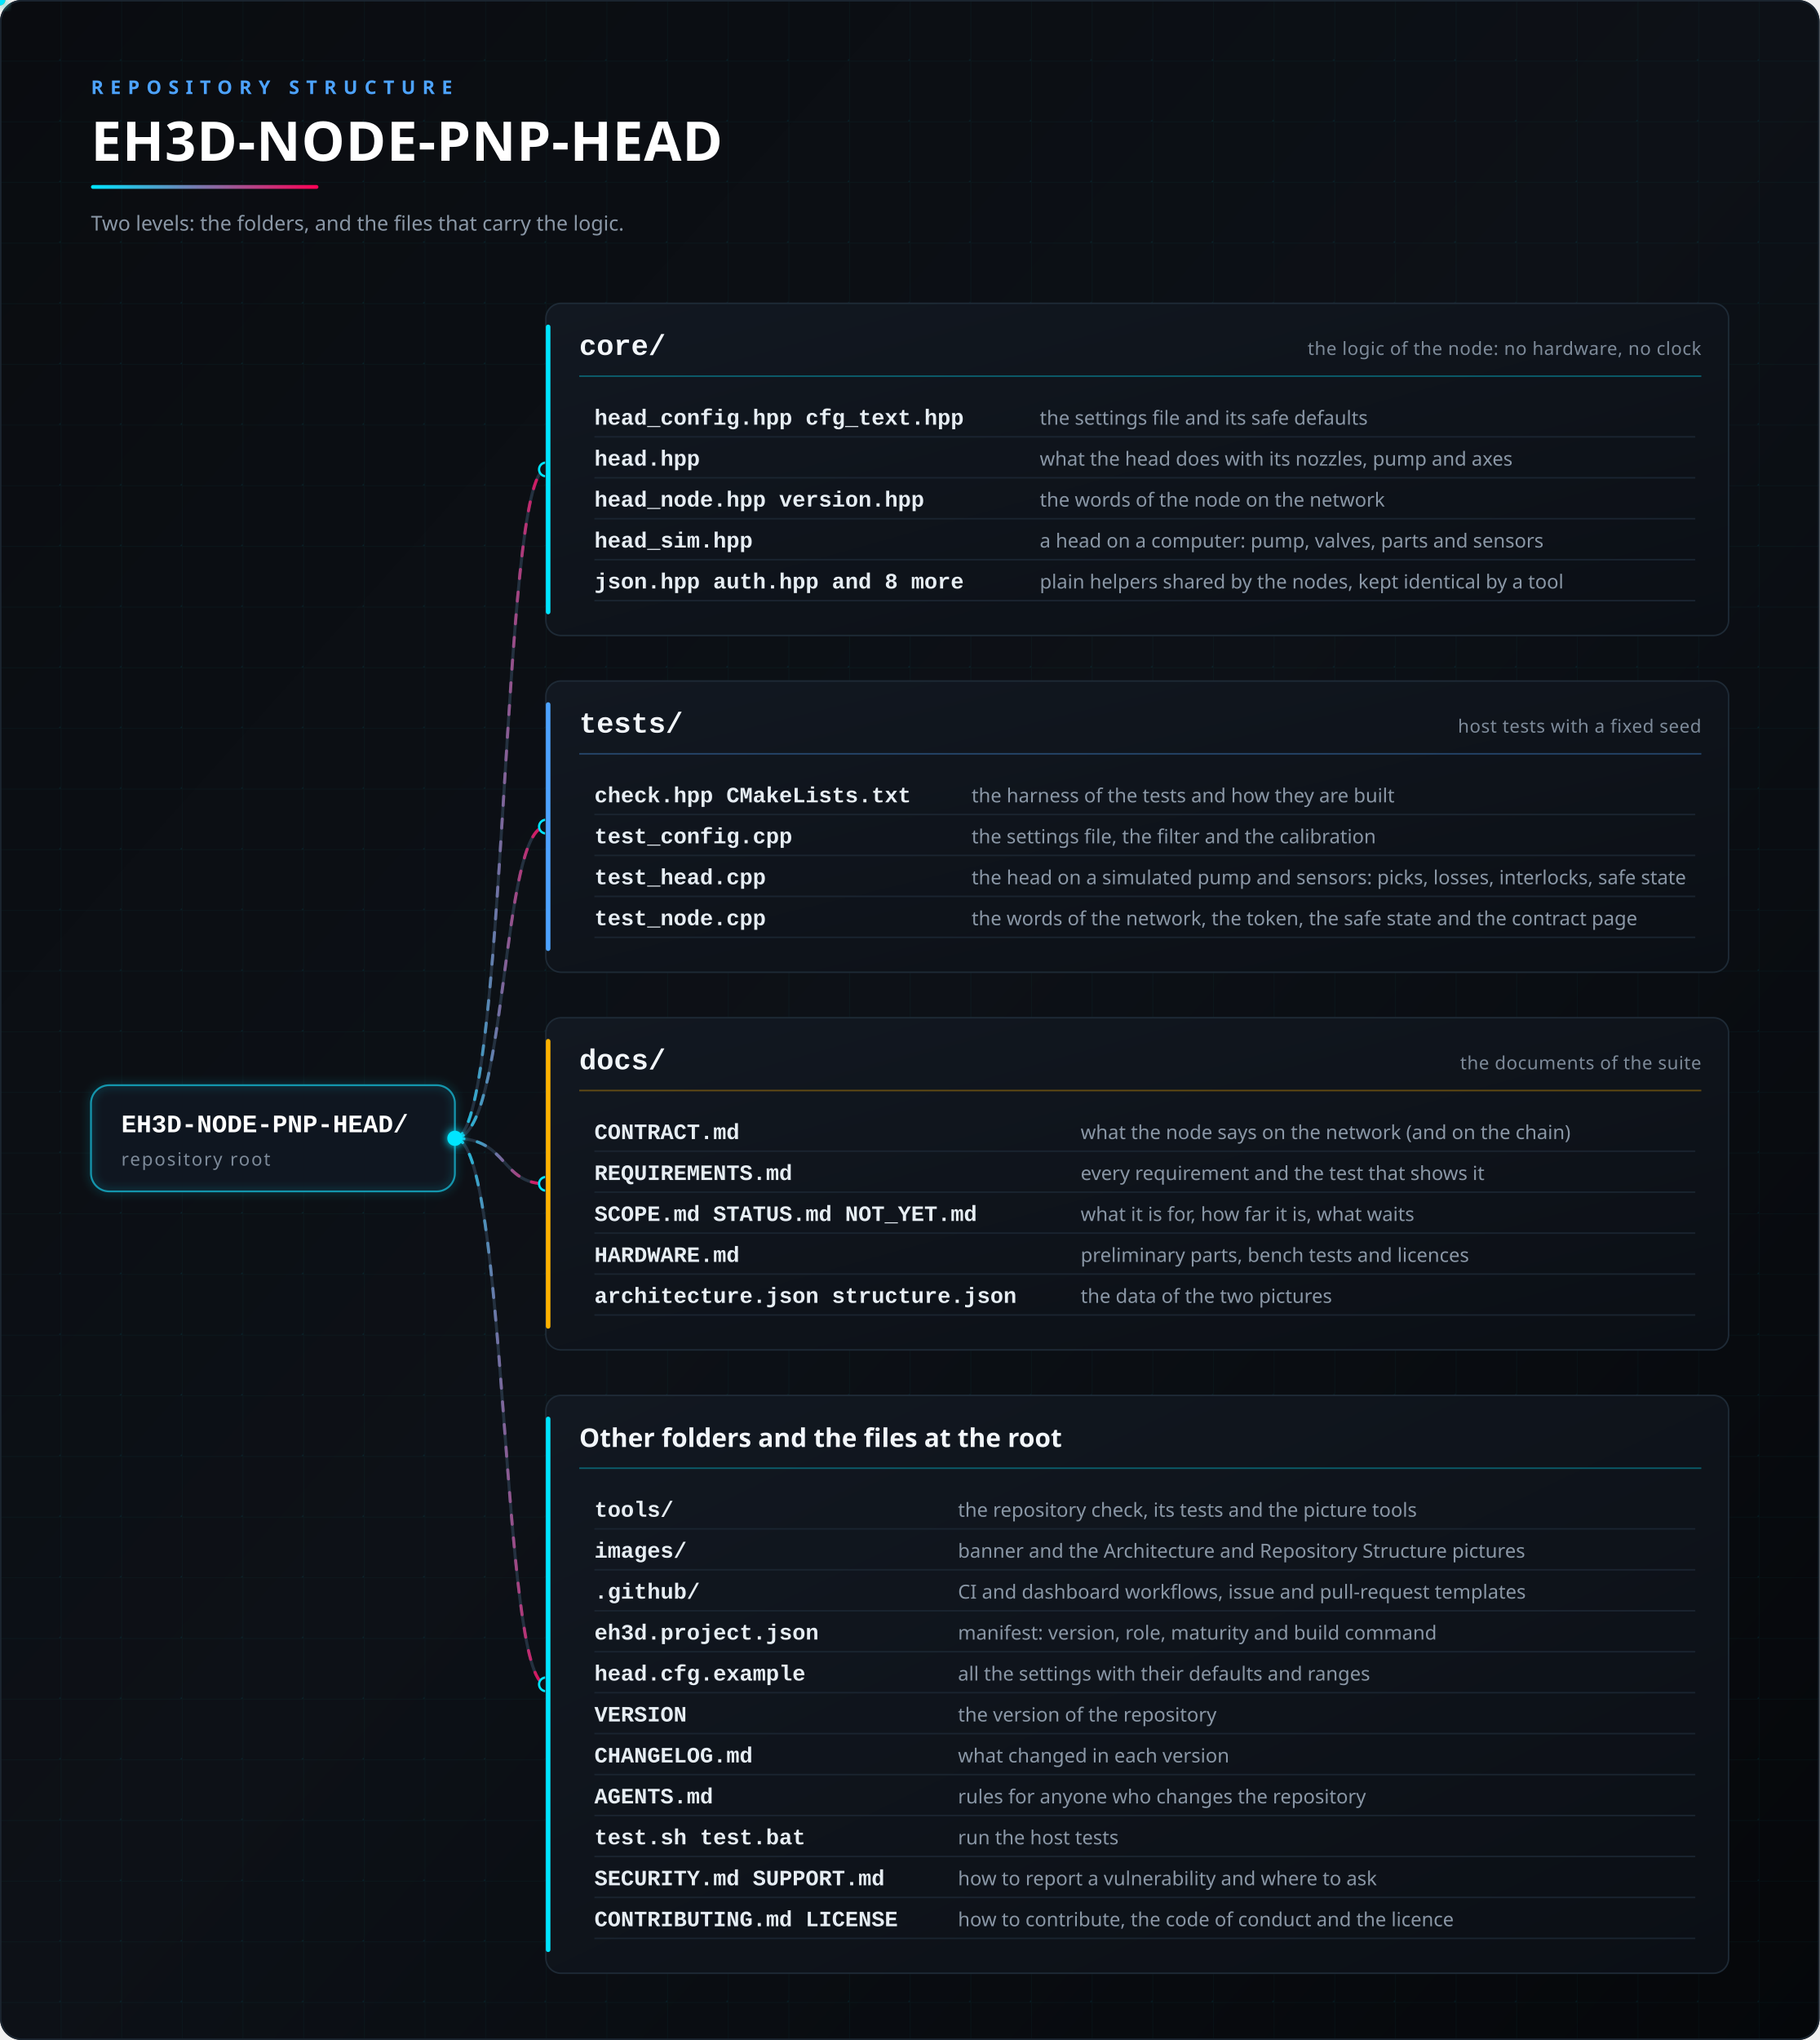
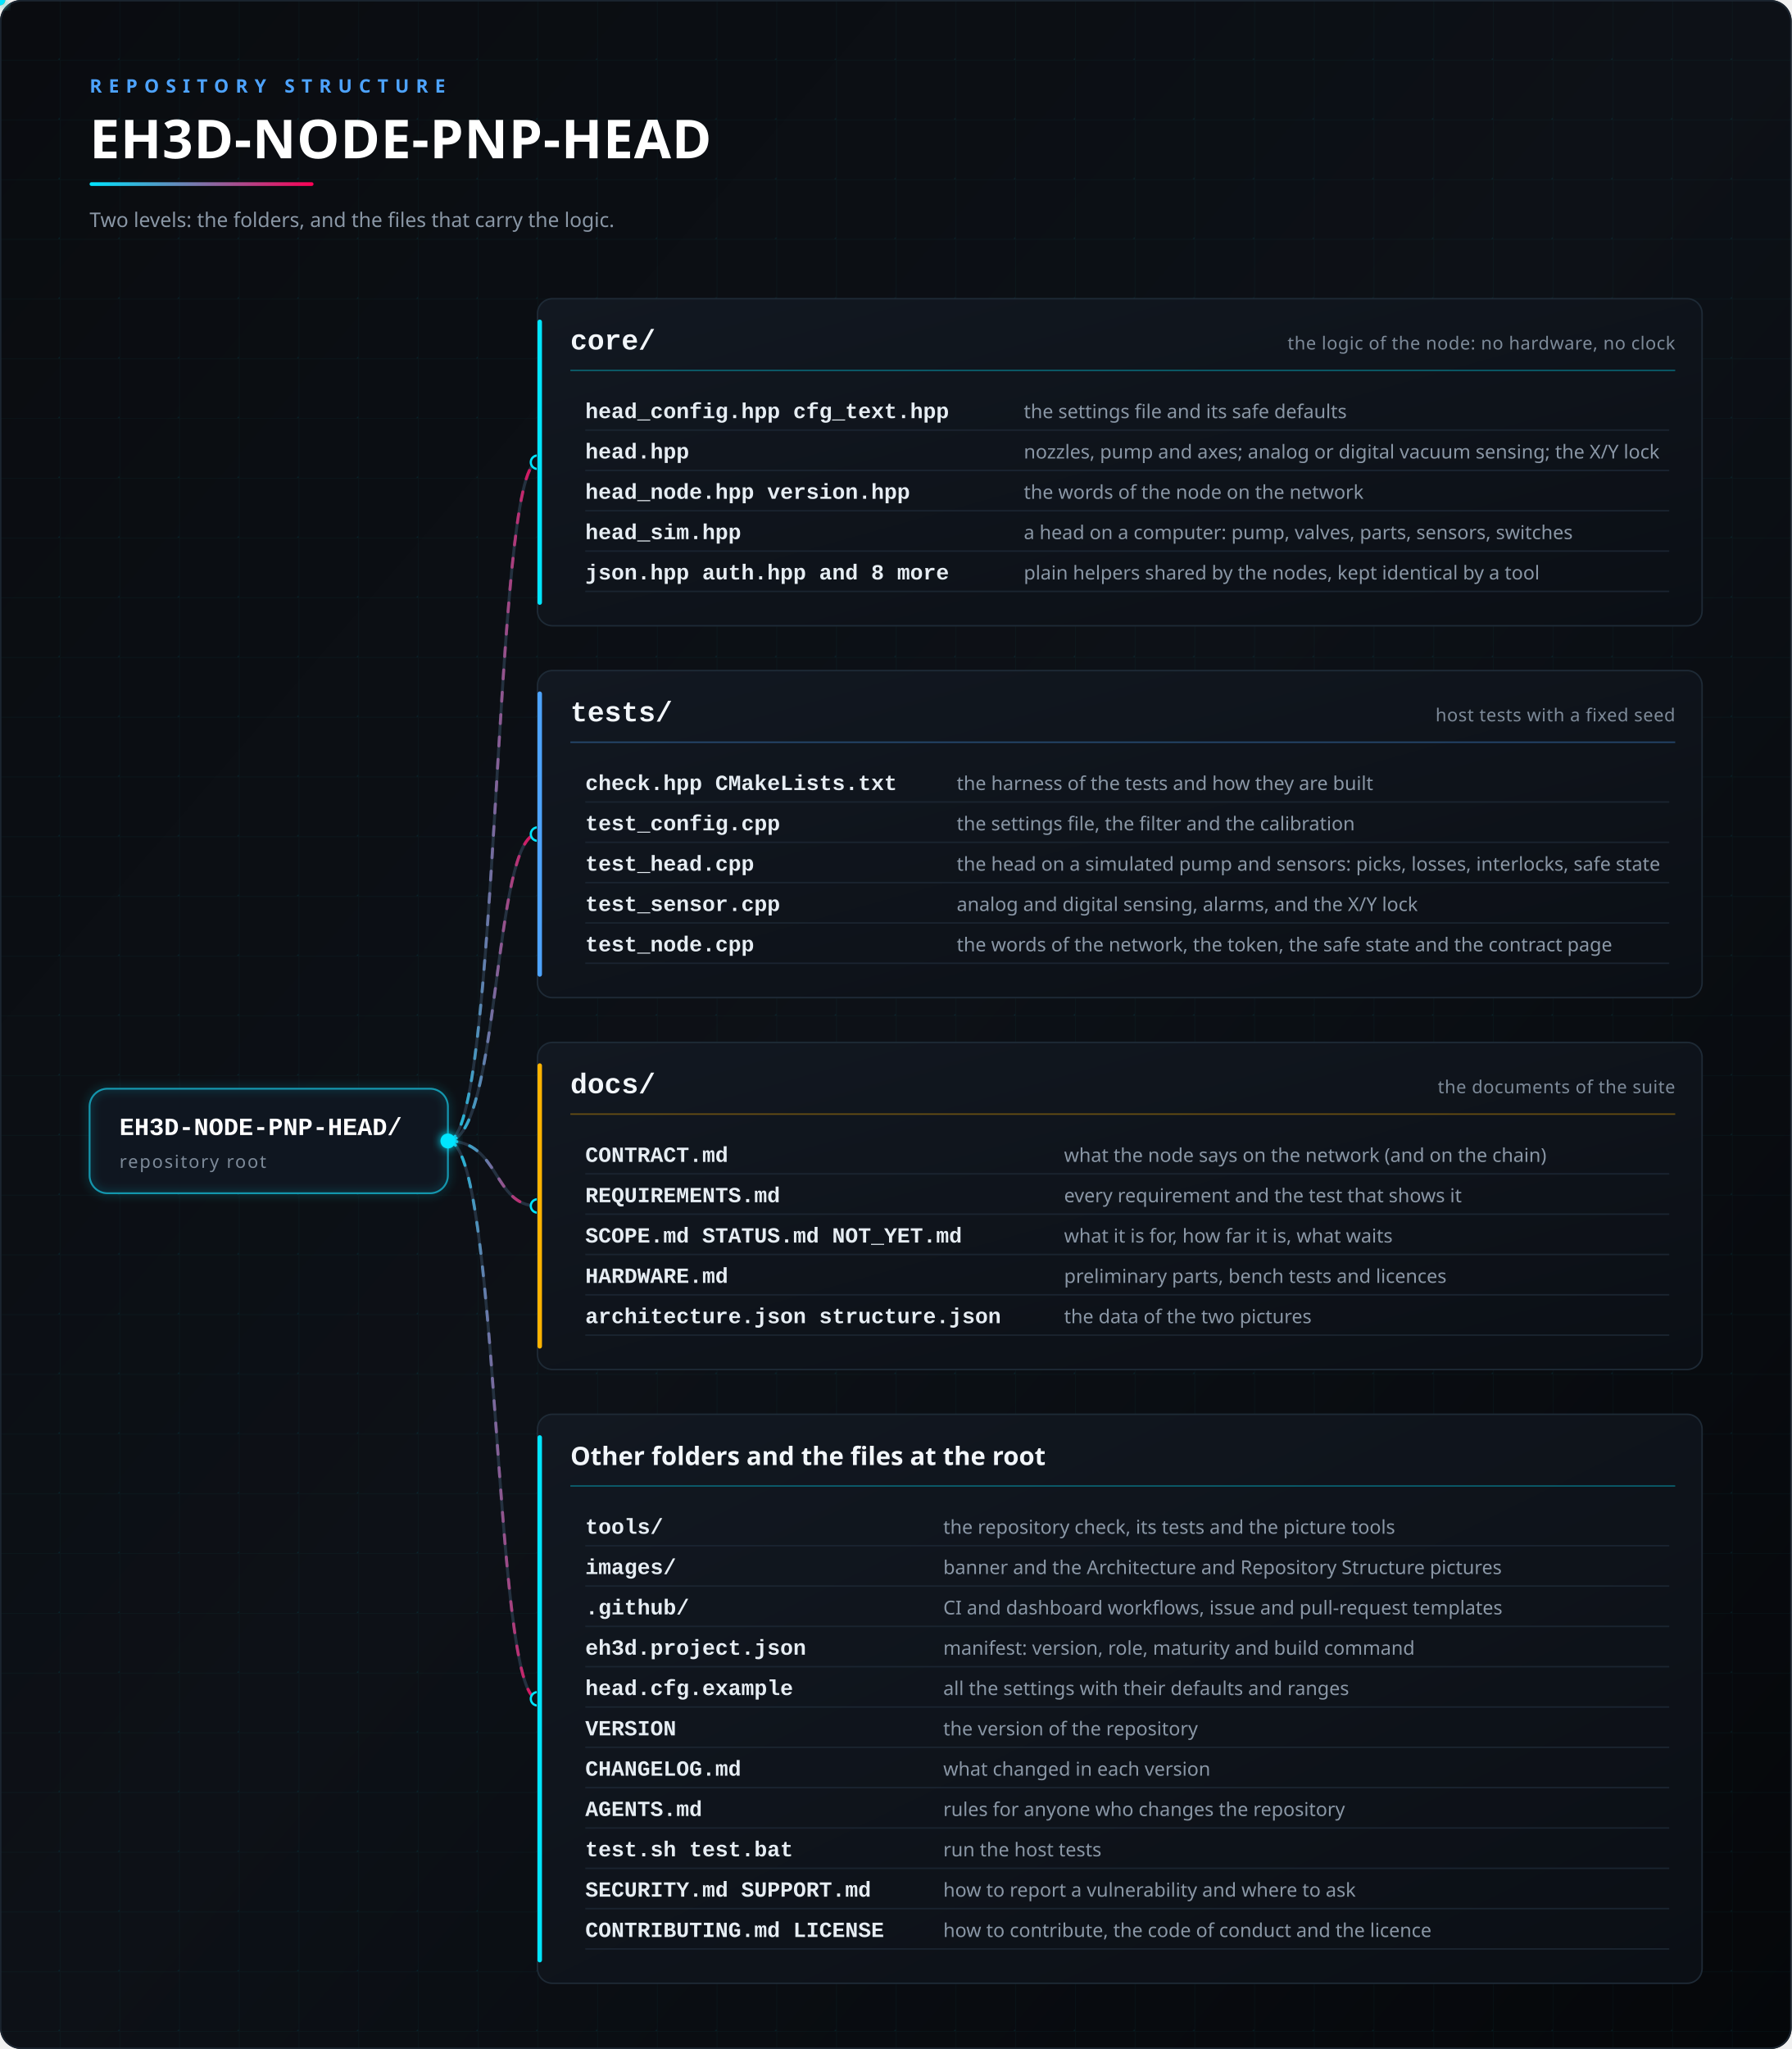
- <svg xmlns="http://www.w3.org/2000/svg" viewBox="0 0 1200 1345" width="100%" role="img" aria-labelledby="t d">
+ <svg xmlns="http://www.w3.org/2000/svg" viewBox="0 0 1200 1372" width="100%" role="img" aria-labelledby="t d">
  <defs>
    <linearGradient id="bg" x1="0" y1="0" x2="1" y2="1">
      <stop offset="0" stop-color="#0A0C10" />
      <stop offset="0.5" stop-color="#0D1117" />
      <stop offset="1" stop-color="#05070A" />
    </linearGradient>
    <linearGradient id="card" x1="0" y1="0" x2="1" y2="1">
      <stop offset="0" stop-color="#121821" />
      <stop offset="1" stop-color="#0B0F15" />
    </linearGradient>
    <linearGradient id="line" x1="0" y1="0" x2="1" y2="0">
      <stop offset="0" stop-color="#00E5FF" />
      <stop offset="1" stop-color="#FF0055" />
    </linearGradient>
    <filter id="glow" x="-50%" y="-50%" width="200%" height="200%">
      <feGaussianBlur stdDeviation="3" result="b" />
      <feMerge>
        <feMergeNode in="b" />
        <feMergeNode in="SourceGraphic" />
      </feMerge>
    </filter>
    <pattern id="grid" width="40" height="40" patternUnits="userSpaceOnUse">
      <path d="M40 0H0V40" fill="none" stroke="#00E5FF" stroke-opacity="0.035" />
      <circle cx="40" cy="40" r="1" fill="#00E5FF" fill-opacity="0.09" />
    </pattern>
  </defs>
-   <rect width="1200" height="1345" rx="14" fill="url(#bg)" />
-   <rect width="1200" height="1345" rx="14" fill="url(#grid)" />
-   <rect x="0.5" y="0.5" width="1199" height="1344" rx="14" fill="none" stroke="#1B2530" />
+   <rect width="1200" height="1372" rx="14" fill="url(#bg)" />
+   <rect width="1200" height="1372" rx="14" fill="url(#grid)" />
+   <rect x="0.5" y="0.5" width="1199" height="1371" rx="14" fill="none" stroke="#1B2530" />
  <text x="60" y="62" font-family="'Segoe UI','Noto Sans','Noto Sans CJK SC','Microsoft YaHei','Yu Gothic','Helvetica Neue',Helvetica,Arial,sans-serif" font-size="12.5" font-weight="600" fill="#4DA3FF" text-anchor="start" letter-spacing="4.5">REPOSITORY STRUCTURE</text>
  <text x="60" y="106" font-family="'Segoe UI','Noto Sans','Noto Sans CJK SC','Microsoft YaHei','Yu Gothic','Helvetica Neue',Helvetica,Arial,sans-serif" font-size="36" font-weight="700" fill="#FFFFFF" text-anchor="start" letter-spacing="0.5">EH3D-NODE-PNP-HEAD</text>
  <rect x="60" y="122" width="150" height="2.5" rx="1.25" fill="url(#line)">
    <animate attributeName="width" values="40;150;150" keyTimes="0;0.4;1" dur="3s" repeatCount="indefinite" />
  </rect>
  <text x="60" y="152" font-family="'Segoe UI','Noto Sans','Noto Sans CJK SC','Microsoft YaHei','Yu Gothic','Helvetica Neue',Helvetica,Arial,sans-serif" font-size="13.5" font-weight="400" fill="#8A97A6" text-anchor="start">Two levels: the folders, and the files that carry the logic.</text>
-   <path id="c0" d="M300,750.5 C335,750.5 330,309.5 360,309.5" fill="none" stroke="#243140" stroke-width="2" />
-   <path d="M300,750.5 C335,750.5 330,309.5 360,309.5" fill="none" stroke="url(#line)" stroke-width="2" stroke-linecap="round" stroke-dasharray="6 9" opacity="0.9">
+   <path id="c0" d="M300,764 C335,764 330,309.5 360,309.5" fill="none" stroke="#243140" stroke-width="2" />
+   <path d="M300,764 C335,764 330,309.5 360,309.5" fill="none" stroke="url(#line)" stroke-width="2" stroke-linecap="round" stroke-dasharray="6 9" opacity="0.9">
    <animate attributeName="stroke-dashoffset" from="0" to="-30" dur="1.6s" repeatCount="indefinite" />
  </path>
  <circle cx="360" cy="309.5" r="4.5" fill="#0D1117" stroke="#00E5FF" stroke-width="1.5" />
-   <path id="c1" d="M300,750.5 C335,750.5 330,545 360,545" fill="none" stroke="#243140" stroke-width="2" />
-   <path d="M300,750.5 C335,750.5 330,545 360,545" fill="none" stroke="url(#line)" stroke-width="2" stroke-linecap="round" stroke-dasharray="6 9" opacity="0.9">
+   <path id="c1" d="M300,764 C335,764 330,558.5 360,558.5" fill="none" stroke="#243140" stroke-width="2" />
+   <path d="M300,764 C335,764 330,558.5 360,558.5" fill="none" stroke="url(#line)" stroke-width="2" stroke-linecap="round" stroke-dasharray="6 9" opacity="0.9">
    <animate attributeName="stroke-dashoffset" from="0" to="-30" dur="1.6s" repeatCount="indefinite" />
  </path>
-   <circle cx="360" cy="545" r="4.5" fill="#0D1117" stroke="#00E5FF" stroke-width="1.5" />
-   <path id="c2" d="M300,750.5 C335,750.5 330,780.5 360,780.5" fill="none" stroke="#243140" stroke-width="2" />
-   <path d="M300,750.5 C335,750.5 330,780.5 360,780.5" fill="none" stroke="url(#line)" stroke-width="2" stroke-linecap="round" stroke-dasharray="6 9" opacity="0.9">
+   <circle cx="360" cy="558.5" r="4.5" fill="#0D1117" stroke="#00E5FF" stroke-width="1.5" />
+   <path id="c2" d="M300,764 C335,764 330,807.5 360,807.5" fill="none" stroke="#243140" stroke-width="2" />
+   <path d="M300,764 C335,764 330,807.5 360,807.5" fill="none" stroke="url(#line)" stroke-width="2" stroke-linecap="round" stroke-dasharray="6 9" opacity="0.9">
    <animate attributeName="stroke-dashoffset" from="0" to="-30" dur="1.6s" repeatCount="indefinite" />
  </path>
-   <circle cx="360" cy="780.5" r="4.5" fill="#0D1117" stroke="#00E5FF" stroke-width="1.5" />
-   <path id="c3" d="M300,750.5 C335,750.5 330,1110.5 360,1110.5" fill="none" stroke="#243140" stroke-width="2" />
-   <path d="M300,750.5 C335,750.5 330,1110.5 360,1110.5" fill="none" stroke="url(#line)" stroke-width="2" stroke-linecap="round" stroke-dasharray="6 9" opacity="0.9">
+   <circle cx="360" cy="807.5" r="4.5" fill="#0D1117" stroke="#00E5FF" stroke-width="1.5" />
+   <path id="c3" d="M300,764 C335,764 330,1137.5 360,1137.5" fill="none" stroke="#243140" stroke-width="2" />
+   <path d="M300,764 C335,764 330,1137.5 360,1137.5" fill="none" stroke="url(#line)" stroke-width="2" stroke-linecap="round" stroke-dasharray="6 9" opacity="0.9">
    <animate attributeName="stroke-dashoffset" from="0" to="-30" dur="1.6s" repeatCount="indefinite" />
  </path>
-   <circle cx="360" cy="1110.5" r="4.5" fill="#0D1117" stroke="#00E5FF" stroke-width="1.5" />
+   <circle cx="360" cy="1137.5" r="4.5" fill="#0D1117" stroke="#00E5FF" stroke-width="1.5" />
  <circle r="3.5" fill="#00E5FF" filter="url(#glow)">
    <animateMotion dur="3.4s" repeatCount="indefinite">
      <mpath href="#c0" />
    </animateMotion>
  </circle>
  <circle r="3.5" fill="#4DA3FF" filter="url(#glow)">
    <animateMotion dur="4.2s" repeatCount="indefinite">
      <mpath href="#c1" />
    </animateMotion>
  </circle>
  <circle r="3.5" fill="#FFB300" filter="url(#glow)">
    <animateMotion dur="5.0s" repeatCount="indefinite">
      <mpath href="#c2" />
    </animateMotion>
  </circle>
  <circle r="3.5" fill="#00E5FF" filter="url(#glow)">
    <animateMotion dur="5.8s" repeatCount="indefinite">
      <mpath href="#c3" />
    </animateMotion>
  </circle>
-   <rect x="60" y="715.5" width="240" height="70" rx="12" fill="#0F1620" stroke="#2A3A4C" stroke-width="1.2" />
-   <rect x="60" y="715.5" width="240" height="70" rx="12" fill="none" stroke="#00E5FF" stroke-opacity="0.5" stroke-width="1.2" filter="url(#glow)">
+   <rect x="60" y="729" width="240" height="70" rx="12" fill="#0F1620" stroke="#2A3A4C" stroke-width="1.2" />
+   <rect x="60" y="729" width="240" height="70" rx="12" fill="none" stroke="#00E5FF" stroke-opacity="0.5" stroke-width="1.2" filter="url(#glow)">
    <animate attributeName="stroke-opacity" values="0.15;0.6;0.15" dur="3.6s" repeatCount="indefinite" />
  </rect>
-   <text x="80" y="746.5" font-family="'JetBrains Mono','Cascadia Code','SFMono-Regular',Consolas,'Liberation Mono',monospace" font-size="16.6" font-weight="700" fill="#FFFFFF" text-anchor="start">EH3D-NODE-PNP-HEAD/</text>
-   <text x="80" y="768.5" font-family="'Segoe UI','Noto Sans','Noto Sans CJK SC','Microsoft YaHei','Yu Gothic','Helvetica Neue',Helvetica,Arial,sans-serif" font-size="12" font-weight="400" fill="#7D8A99" text-anchor="start" letter-spacing="1">repository root</text>
-   <circle cx="300" cy="750.5" r="5" fill="#00E5FF" filter="url(#glow)" />
+   <text x="80" y="760" font-family="'JetBrains Mono','Cascadia Code','SFMono-Regular',Consolas,'Liberation Mono',monospace" font-size="16.6" font-weight="700" fill="#FFFFFF" text-anchor="start">EH3D-NODE-PNP-HEAD/</text>
+   <text x="80" y="782" font-family="'Segoe UI','Noto Sans','Noto Sans CJK SC','Microsoft YaHei','Yu Gothic','Helvetica Neue',Helvetica,Arial,sans-serif" font-size="12" font-weight="400" fill="#7D8A99" text-anchor="start" letter-spacing="1">repository root</text>
+   <circle cx="300" cy="764" r="5" fill="#00E5FF" filter="url(#glow)" />
  <rect x="360" y="200" width="780" height="219" rx="10" fill="url(#card)" stroke="#1E2A36" stroke-width="1" />
  <rect x="360" y="214" width="3" height="191" rx="1.5" fill="#00E5FF">
    <animate attributeName="opacity" values="0.55;1;0.55" dur="4s" begin="0s" repeatCount="indefinite" />
  </rect>
  <text x="382" y="234" font-family="'JetBrains Mono','Cascadia Code','SFMono-Regular',Consolas,'Liberation Mono',monospace" font-size="19" font-weight="700" fill="#F2F6FA" text-anchor="start">core/</text>
  <text x="1122" y="234" font-family="'Segoe UI','Noto Sans','Noto Sans CJK SC','Microsoft YaHei','Yu Gothic','Helvetica Neue',Helvetica,Arial,sans-serif" font-size="12" font-weight="400" fill="#7D8A99" text-anchor="end" letter-spacing="0.3">the logic of the node: no hardware, no clock</text>
  <line x1="382" y1="248" x2="1122" y2="248" stroke="#00E5FF" stroke-opacity="0.35" stroke-width="1" />
  <text x="392" y="280" font-family="'JetBrains Mono','Cascadia Code','SFMono-Regular',Consolas,'Liberation Mono',monospace" font-size="14.5" font-weight="600" fill="#E6EDF3" text-anchor="start">head_config.hpp  cfg_text.hpp</text>
  <text x="685.7" y="280" font-family="'Segoe UI','Noto Sans','Noto Sans CJK SC','Microsoft YaHei','Yu Gothic','Helvetica Neue',Helvetica,Arial,sans-serif" font-size="12.8" font-weight="400" fill="#8A97A6" text-anchor="start">the settings file and its safe defaults</text>
  <line x1="392" y1="288" x2="1118" y2="288" stroke="#1A2430" stroke-width="1" />
  <text x="392" y="307" font-family="'JetBrains Mono','Cascadia Code','SFMono-Regular',Consolas,'Liberation Mono',monospace" font-size="14.5" font-weight="600" fill="#E6EDF3" text-anchor="start">head.hpp</text>
-   <text x="685.7" y="307" font-family="'Segoe UI','Noto Sans','Noto Sans CJK SC','Microsoft YaHei','Yu Gothic','Helvetica Neue',Helvetica,Arial,sans-serif" font-size="12.8" font-weight="400" fill="#8A97A6" text-anchor="start">what the head does with its nozzles, pump and axes</text>
+   <text x="685.7" y="307" font-family="'Segoe UI','Noto Sans','Noto Sans CJK SC','Microsoft YaHei','Yu Gothic','Helvetica Neue',Helvetica,Arial,sans-serif" font-size="12.8" font-weight="400" fill="#8A97A6" text-anchor="start">nozzles, pump and axes; analog or digital vacuum sensing; the X/Y lock</text>
  <line x1="392" y1="315" x2="1118" y2="315" stroke="#1A2430" stroke-width="1" />
  <text x="392" y="334" font-family="'JetBrains Mono','Cascadia Code','SFMono-Regular',Consolas,'Liberation Mono',monospace" font-size="14.5" font-weight="600" fill="#E6EDF3" text-anchor="start">head_node.hpp  version.hpp</text>
  <text x="685.7" y="334" font-family="'Segoe UI','Noto Sans','Noto Sans CJK SC','Microsoft YaHei','Yu Gothic','Helvetica Neue',Helvetica,Arial,sans-serif" font-size="12.8" font-weight="400" fill="#8A97A6" text-anchor="start">the words of the node on the network</text>
  <line x1="392" y1="342" x2="1118" y2="342" stroke="#1A2430" stroke-width="1" />
  <text x="392" y="361" font-family="'JetBrains Mono','Cascadia Code','SFMono-Regular',Consolas,'Liberation Mono',monospace" font-size="14.5" font-weight="600" fill="#E6EDF3" text-anchor="start">head_sim.hpp</text>
-   <text x="685.7" y="361" font-family="'Segoe UI','Noto Sans','Noto Sans CJK SC','Microsoft YaHei','Yu Gothic','Helvetica Neue',Helvetica,Arial,sans-serif" font-size="12.8" font-weight="400" fill="#8A97A6" text-anchor="start">a head on a computer: pump, valves, parts and sensors</text>
+   <text x="685.7" y="361" font-family="'Segoe UI','Noto Sans','Noto Sans CJK SC','Microsoft YaHei','Yu Gothic','Helvetica Neue',Helvetica,Arial,sans-serif" font-size="12.8" font-weight="400" fill="#8A97A6" text-anchor="start">a head on a computer: pump, valves, parts, sensors, switches</text>
  <line x1="392" y1="369" x2="1118" y2="369" stroke="#1A2430" stroke-width="1" />
  <text x="392" y="388" font-family="'JetBrains Mono','Cascadia Code','SFMono-Regular',Consolas,'Liberation Mono',monospace" font-size="14.5" font-weight="600" fill="#E6EDF3" text-anchor="start">json.hpp  auth.hpp  and 8 more</text>
  <text x="685.7" y="388" font-family="'Segoe UI','Noto Sans','Noto Sans CJK SC','Microsoft YaHei','Yu Gothic','Helvetica Neue',Helvetica,Arial,sans-serif" font-size="12.8" font-weight="400" fill="#8A97A6" text-anchor="start">plain helpers shared by the nodes, kept identical by a tool</text>
  <line x1="392" y1="396" x2="1118" y2="396" stroke="#1A2430" stroke-width="1" />
-   <rect x="360" y="449" width="780" height="192" rx="10" fill="url(#card)" stroke="#1E2A36" stroke-width="1" />
-   <rect x="360" y="463" width="3" height="164" rx="1.5" fill="#4DA3FF">
+   <rect x="360" y="449" width="780" height="219" rx="10" fill="url(#card)" stroke="#1E2A36" stroke-width="1" />
+   <rect x="360" y="463" width="3" height="191" rx="1.5" fill="#4DA3FF">
    <animate attributeName="opacity" values="0.55;1;0.55" dur="4s" begin="0.6s" repeatCount="indefinite" />
  </rect>
  <text x="382" y="483" font-family="'JetBrains Mono','Cascadia Code','SFMono-Regular',Consolas,'Liberation Mono',monospace" font-size="19" font-weight="700" fill="#F2F6FA" text-anchor="start">tests/</text>
  <text x="1122" y="483" font-family="'Segoe UI','Noto Sans','Noto Sans CJK SC','Microsoft YaHei','Yu Gothic','Helvetica Neue',Helvetica,Arial,sans-serif" font-size="12" font-weight="400" fill="#7D8A99" text-anchor="end" letter-spacing="0.3">host tests with a fixed seed</text>
  <line x1="382" y1="497" x2="1122" y2="497" stroke="#4DA3FF" stroke-opacity="0.35" stroke-width="1" />
  <text x="392" y="529" font-family="'JetBrains Mono','Cascadia Code','SFMono-Regular',Consolas,'Liberation Mono',monospace" font-size="14.5" font-weight="600" fill="#E6EDF3" text-anchor="start">check.hpp  CMakeLists.txt</text>
  <text x="640.75" y="529" font-family="'Segoe UI','Noto Sans','Noto Sans CJK SC','Microsoft YaHei','Yu Gothic','Helvetica Neue',Helvetica,Arial,sans-serif" font-size="12.8" font-weight="400" fill="#8A97A6" text-anchor="start">the harness of the tests and how they are built</text>
  <line x1="392" y1="537" x2="1118" y2="537" stroke="#1A2430" stroke-width="1" />
  <text x="392" y="556" font-family="'JetBrains Mono','Cascadia Code','SFMono-Regular',Consolas,'Liberation Mono',monospace" font-size="14.5" font-weight="600" fill="#E6EDF3" text-anchor="start">test_config.cpp</text>
  <text x="640.75" y="556" font-family="'Segoe UI','Noto Sans','Noto Sans CJK SC','Microsoft YaHei','Yu Gothic','Helvetica Neue',Helvetica,Arial,sans-serif" font-size="12.8" font-weight="400" fill="#8A97A6" text-anchor="start">the settings file, the filter and the calibration</text>
  <line x1="392" y1="564" x2="1118" y2="564" stroke="#1A2430" stroke-width="1" />
  <text x="392" y="583" font-family="'JetBrains Mono','Cascadia Code','SFMono-Regular',Consolas,'Liberation Mono',monospace" font-size="14.5" font-weight="600" fill="#E6EDF3" text-anchor="start">test_head.cpp</text>
  <text x="640.75" y="583" font-family="'Segoe UI','Noto Sans','Noto Sans CJK SC','Microsoft YaHei','Yu Gothic','Helvetica Neue',Helvetica,Arial,sans-serif" font-size="12.8" font-weight="400" fill="#8A97A6" text-anchor="start">the head on a simulated pump and sensors: picks, losses, interlocks, safe state</text>
  <line x1="392" y1="591" x2="1118" y2="591" stroke="#1A2430" stroke-width="1" />
-   <text x="392" y="610" font-family="'JetBrains Mono','Cascadia Code','SFMono-Regular',Consolas,'Liberation Mono',monospace" font-size="14.5" font-weight="600" fill="#E6EDF3" text-anchor="start">test_node.cpp</text>
-   <text x="640.75" y="610" font-family="'Segoe UI','Noto Sans','Noto Sans CJK SC','Microsoft YaHei','Yu Gothic','Helvetica Neue',Helvetica,Arial,sans-serif" font-size="12.8" font-weight="400" fill="#8A97A6" text-anchor="start">the words of the network, the token, the safe state and the contract page</text>
+   <text x="392" y="610" font-family="'JetBrains Mono','Cascadia Code','SFMono-Regular',Consolas,'Liberation Mono',monospace" font-size="14.5" font-weight="600" fill="#E6EDF3" text-anchor="start">test_sensor.cpp</text>
+   <text x="640.75" y="610" font-family="'Segoe UI','Noto Sans','Noto Sans CJK SC','Microsoft YaHei','Yu Gothic','Helvetica Neue',Helvetica,Arial,sans-serif" font-size="12.8" font-weight="400" fill="#8A97A6" text-anchor="start">analog and digital sensing, alarms, and the X/Y lock</text>
  <line x1="392" y1="618" x2="1118" y2="618" stroke="#1A2430" stroke-width="1" />
-   <rect x="360" y="671" width="780" height="219" rx="10" fill="url(#card)" stroke="#1E2A36" stroke-width="1" />
-   <rect x="360" y="685" width="3" height="191" rx="1.5" fill="#FFB300">
+   <text x="392" y="637" font-family="'JetBrains Mono','Cascadia Code','SFMono-Regular',Consolas,'Liberation Mono',monospace" font-size="14.5" font-weight="600" fill="#E6EDF3" text-anchor="start">test_node.cpp</text>
+   <text x="640.75" y="637" font-family="'Segoe UI','Noto Sans','Noto Sans CJK SC','Microsoft YaHei','Yu Gothic','Helvetica Neue',Helvetica,Arial,sans-serif" font-size="12.8" font-weight="400" fill="#8A97A6" text-anchor="start">the words of the network, the token, the safe state and the contract page</text>
+   <line x1="392" y1="645" x2="1118" y2="645" stroke="#1A2430" stroke-width="1" />
+   <rect x="360" y="698" width="780" height="219" rx="10" fill="url(#card)" stroke="#1E2A36" stroke-width="1" />
+   <rect x="360" y="712" width="3" height="191" rx="1.5" fill="#FFB300">
    <animate attributeName="opacity" values="0.55;1;0.55" dur="4s" begin="1.2s" repeatCount="indefinite" />
  </rect>
-   <text x="382" y="705" font-family="'JetBrains Mono','Cascadia Code','SFMono-Regular',Consolas,'Liberation Mono',monospace" font-size="19" font-weight="700" fill="#F2F6FA" text-anchor="start">docs/</text>
-   <text x="1122" y="705" font-family="'Segoe UI','Noto Sans','Noto Sans CJK SC','Microsoft YaHei','Yu Gothic','Helvetica Neue',Helvetica,Arial,sans-serif" font-size="12" font-weight="400" fill="#7D8A99" text-anchor="end" letter-spacing="0.3">the documents of the suite</text>
-   <line x1="382" y1="719" x2="1122" y2="719" stroke="#FFB300" stroke-opacity="0.35" stroke-width="1" />
-   <text x="392" y="751" font-family="'JetBrains Mono','Cascadia Code','SFMono-Regular',Consolas,'Liberation Mono',monospace" font-size="14.5" font-weight="600" fill="#E6EDF3" text-anchor="start">CONTRACT.md</text>
-   <text x="712.67" y="751" font-family="'Segoe UI','Noto Sans','Noto Sans CJK SC','Microsoft YaHei','Yu Gothic','Helvetica Neue',Helvetica,Arial,sans-serif" font-size="12.8" font-weight="400" fill="#8A97A6" text-anchor="start">what the node says on the network (and on the chain)</text>
-   <line x1="392" y1="759" x2="1118" y2="759" stroke="#1A2430" stroke-width="1" />
-   <text x="392" y="778" font-family="'JetBrains Mono','Cascadia Code','SFMono-Regular',Consolas,'Liberation Mono',monospace" font-size="14.5" font-weight="600" fill="#E6EDF3" text-anchor="start">REQUIREMENTS.md</text>
-   <text x="712.67" y="778" font-family="'Segoe UI','Noto Sans','Noto Sans CJK SC','Microsoft YaHei','Yu Gothic','Helvetica Neue',Helvetica,Arial,sans-serif" font-size="12.8" font-weight="400" fill="#8A97A6" text-anchor="start">every requirement and the test that shows it</text>
+   <text x="382" y="732" font-family="'JetBrains Mono','Cascadia Code','SFMono-Regular',Consolas,'Liberation Mono',monospace" font-size="19" font-weight="700" fill="#F2F6FA" text-anchor="start">docs/</text>
+   <text x="1122" y="732" font-family="'Segoe UI','Noto Sans','Noto Sans CJK SC','Microsoft YaHei','Yu Gothic','Helvetica Neue',Helvetica,Arial,sans-serif" font-size="12" font-weight="400" fill="#7D8A99" text-anchor="end" letter-spacing="0.3">the documents of the suite</text>
+   <line x1="382" y1="746" x2="1122" y2="746" stroke="#FFB300" stroke-opacity="0.35" stroke-width="1" />
+   <text x="392" y="778" font-family="'JetBrains Mono','Cascadia Code','SFMono-Regular',Consolas,'Liberation Mono',monospace" font-size="14.5" font-weight="600" fill="#E6EDF3" text-anchor="start">CONTRACT.md</text>
+   <text x="712.67" y="778" font-family="'Segoe UI','Noto Sans','Noto Sans CJK SC','Microsoft YaHei','Yu Gothic','Helvetica Neue',Helvetica,Arial,sans-serif" font-size="12.8" font-weight="400" fill="#8A97A6" text-anchor="start">what the node says on the network (and on the chain)</text>
  <line x1="392" y1="786" x2="1118" y2="786" stroke="#1A2430" stroke-width="1" />
-   <text x="392" y="805" font-family="'JetBrains Mono','Cascadia Code','SFMono-Regular',Consolas,'Liberation Mono',monospace" font-size="14.5" font-weight="600" fill="#E6EDF3" text-anchor="start">SCOPE.md  STATUS.md  NOT_YET.md</text>
-   <text x="712.67" y="805" font-family="'Segoe UI','Noto Sans','Noto Sans CJK SC','Microsoft YaHei','Yu Gothic','Helvetica Neue',Helvetica,Arial,sans-serif" font-size="12.8" font-weight="400" fill="#8A97A6" text-anchor="start">what it is for, how far it is, what waits</text>
+   <text x="392" y="805" font-family="'JetBrains Mono','Cascadia Code','SFMono-Regular',Consolas,'Liberation Mono',monospace" font-size="14.5" font-weight="600" fill="#E6EDF3" text-anchor="start">REQUIREMENTS.md</text>
+   <text x="712.67" y="805" font-family="'Segoe UI','Noto Sans','Noto Sans CJK SC','Microsoft YaHei','Yu Gothic','Helvetica Neue',Helvetica,Arial,sans-serif" font-size="12.8" font-weight="400" fill="#8A97A6" text-anchor="start">every requirement and the test that shows it</text>
  <line x1="392" y1="813" x2="1118" y2="813" stroke="#1A2430" stroke-width="1" />
-   <text x="392" y="832" font-family="'JetBrains Mono','Cascadia Code','SFMono-Regular',Consolas,'Liberation Mono',monospace" font-size="14.5" font-weight="600" fill="#E6EDF3" text-anchor="start">HARDWARE.md</text>
-   <text x="712.67" y="832" font-family="'Segoe UI','Noto Sans','Noto Sans CJK SC','Microsoft YaHei','Yu Gothic','Helvetica Neue',Helvetica,Arial,sans-serif" font-size="12.8" font-weight="400" fill="#8A97A6" text-anchor="start">preliminary parts, bench tests and licences</text>
+   <text x="392" y="832" font-family="'JetBrains Mono','Cascadia Code','SFMono-Regular',Consolas,'Liberation Mono',monospace" font-size="14.5" font-weight="600" fill="#E6EDF3" text-anchor="start">SCOPE.md  STATUS.md  NOT_YET.md</text>
+   <text x="712.67" y="832" font-family="'Segoe UI','Noto Sans','Noto Sans CJK SC','Microsoft YaHei','Yu Gothic','Helvetica Neue',Helvetica,Arial,sans-serif" font-size="12.8" font-weight="400" fill="#8A97A6" text-anchor="start">what it is for, how far it is, what waits</text>
  <line x1="392" y1="840" x2="1118" y2="840" stroke="#1A2430" stroke-width="1" />
-   <text x="392" y="859" font-family="'JetBrains Mono','Cascadia Code','SFMono-Regular',Consolas,'Liberation Mono',monospace" font-size="14.5" font-weight="600" fill="#E6EDF3" text-anchor="start">architecture.json  structure.json</text>
-   <text x="712.67" y="859" font-family="'Segoe UI','Noto Sans','Noto Sans CJK SC','Microsoft YaHei','Yu Gothic','Helvetica Neue',Helvetica,Arial,sans-serif" font-size="12.8" font-weight="400" fill="#8A97A6" text-anchor="start">the data of the two pictures</text>
+   <text x="392" y="859" font-family="'JetBrains Mono','Cascadia Code','SFMono-Regular',Consolas,'Liberation Mono',monospace" font-size="14.5" font-weight="600" fill="#E6EDF3" text-anchor="start">HARDWARE.md</text>
+   <text x="712.67" y="859" font-family="'Segoe UI','Noto Sans','Noto Sans CJK SC','Microsoft YaHei','Yu Gothic','Helvetica Neue',Helvetica,Arial,sans-serif" font-size="12.8" font-weight="400" fill="#8A97A6" text-anchor="start">preliminary parts, bench tests and licences</text>
  <line x1="392" y1="867" x2="1118" y2="867" stroke="#1A2430" stroke-width="1" />
-   <rect x="360" y="920" width="780" height="381" rx="10" fill="url(#card)" stroke="#1E2A36" stroke-width="1" />
-   <rect x="360" y="934" width="3" height="353" rx="1.5" fill="#00E5FF">
+   <text x="392" y="886" font-family="'JetBrains Mono','Cascadia Code','SFMono-Regular',Consolas,'Liberation Mono',monospace" font-size="14.5" font-weight="600" fill="#E6EDF3" text-anchor="start">architecture.json  structure.json</text>
+   <text x="712.67" y="886" font-family="'Segoe UI','Noto Sans','Noto Sans CJK SC','Microsoft YaHei','Yu Gothic','Helvetica Neue',Helvetica,Arial,sans-serif" font-size="12.8" font-weight="400" fill="#8A97A6" text-anchor="start">the data of the two pictures</text>
+   <line x1="392" y1="894" x2="1118" y2="894" stroke="#1A2430" stroke-width="1" />
+   <rect x="360" y="947" width="780" height="381" rx="10" fill="url(#card)" stroke="#1E2A36" stroke-width="1" />
+   <rect x="360" y="961" width="3" height="353" rx="1.5" fill="#00E5FF">
    <animate attributeName="opacity" values="0.55;1;0.55" dur="4s" begin="1.8s" repeatCount="indefinite" />
  </rect>
-   <text x="382" y="954" font-family="'Segoe UI','Noto Sans','Noto Sans CJK SC','Microsoft YaHei','Yu Gothic','Helvetica Neue',Helvetica,Arial,sans-serif" font-size="17" font-weight="700" fill="#F2F6FA" text-anchor="start">Other folders and the files at the root</text>
-   <line x1="382" y1="968" x2="1122" y2="968" stroke="#00E5FF" stroke-opacity="0.35" stroke-width="1" />
-   <text x="392" y="1000" font-family="'JetBrains Mono','Cascadia Code','SFMono-Regular',Consolas,'Liberation Mono',monospace" font-size="14.5" font-weight="600" fill="#E6EDF3" text-anchor="start">tools/</text>
-   <text x="631.76" y="1000" font-family="'Segoe UI','Noto Sans','Noto Sans CJK SC','Microsoft YaHei','Yu Gothic','Helvetica Neue',Helvetica,Arial,sans-serif" font-size="12.8" font-weight="400" fill="#8A97A6" text-anchor="start">the repository check, its tests and the picture tools</text>
-   <line x1="392" y1="1008" x2="1118" y2="1008" stroke="#1A2430" stroke-width="1" />
-   <text x="392" y="1027" font-family="'JetBrains Mono','Cascadia Code','SFMono-Regular',Consolas,'Liberation Mono',monospace" font-size="14.5" font-weight="600" fill="#E6EDF3" text-anchor="start">images/</text>
-   <text x="631.76" y="1027" font-family="'Segoe UI','Noto Sans','Noto Sans CJK SC','Microsoft YaHei','Yu Gothic','Helvetica Neue',Helvetica,Arial,sans-serif" font-size="12.8" font-weight="400" fill="#8A97A6" text-anchor="start">banner and the Architecture and Repository Structure pictures</text>
+   <text x="382" y="981" font-family="'Segoe UI','Noto Sans','Noto Sans CJK SC','Microsoft YaHei','Yu Gothic','Helvetica Neue',Helvetica,Arial,sans-serif" font-size="17" font-weight="700" fill="#F2F6FA" text-anchor="start">Other folders and the files at the root</text>
+   <line x1="382" y1="995" x2="1122" y2="995" stroke="#00E5FF" stroke-opacity="0.35" stroke-width="1" />
+   <text x="392" y="1027" font-family="'JetBrains Mono','Cascadia Code','SFMono-Regular',Consolas,'Liberation Mono',monospace" font-size="14.5" font-weight="600" fill="#E6EDF3" text-anchor="start">tools/</text>
+   <text x="631.76" y="1027" font-family="'Segoe UI','Noto Sans','Noto Sans CJK SC','Microsoft YaHei','Yu Gothic','Helvetica Neue',Helvetica,Arial,sans-serif" font-size="12.8" font-weight="400" fill="#8A97A6" text-anchor="start">the repository check, its tests and the picture tools</text>
  <line x1="392" y1="1035" x2="1118" y2="1035" stroke="#1A2430" stroke-width="1" />
-   <text x="392" y="1054" font-family="'JetBrains Mono','Cascadia Code','SFMono-Regular',Consolas,'Liberation Mono',monospace" font-size="14.5" font-weight="600" fill="#E6EDF3" text-anchor="start">.github/</text>
-   <text x="631.76" y="1054" font-family="'Segoe UI','Noto Sans','Noto Sans CJK SC','Microsoft YaHei','Yu Gothic','Helvetica Neue',Helvetica,Arial,sans-serif" font-size="12.8" font-weight="400" fill="#8A97A6" text-anchor="start">CI and dashboard workflows, issue and pull-request templates</text>
+   <text x="392" y="1054" font-family="'JetBrains Mono','Cascadia Code','SFMono-Regular',Consolas,'Liberation Mono',monospace" font-size="14.5" font-weight="600" fill="#E6EDF3" text-anchor="start">images/</text>
+   <text x="631.76" y="1054" font-family="'Segoe UI','Noto Sans','Noto Sans CJK SC','Microsoft YaHei','Yu Gothic','Helvetica Neue',Helvetica,Arial,sans-serif" font-size="12.8" font-weight="400" fill="#8A97A6" text-anchor="start">banner and the Architecture and Repository Structure pictures</text>
  <line x1="392" y1="1062" x2="1118" y2="1062" stroke="#1A2430" stroke-width="1" />
-   <text x="392" y="1081" font-family="'JetBrains Mono','Cascadia Code','SFMono-Regular',Consolas,'Liberation Mono',monospace" font-size="14.5" font-weight="600" fill="#E6EDF3" text-anchor="start">eh3d.project.json</text>
-   <text x="631.76" y="1081" font-family="'Segoe UI','Noto Sans','Noto Sans CJK SC','Microsoft YaHei','Yu Gothic','Helvetica Neue',Helvetica,Arial,sans-serif" font-size="12.8" font-weight="400" fill="#8A97A6" text-anchor="start">manifest: version, role, maturity and build command</text>
+   <text x="392" y="1081" font-family="'JetBrains Mono','Cascadia Code','SFMono-Regular',Consolas,'Liberation Mono',monospace" font-size="14.5" font-weight="600" fill="#E6EDF3" text-anchor="start">.github/</text>
+   <text x="631.76" y="1081" font-family="'Segoe UI','Noto Sans','Noto Sans CJK SC','Microsoft YaHei','Yu Gothic','Helvetica Neue',Helvetica,Arial,sans-serif" font-size="12.8" font-weight="400" fill="#8A97A6" text-anchor="start">CI and dashboard workflows, issue and pull-request templates</text>
  <line x1="392" y1="1089" x2="1118" y2="1089" stroke="#1A2430" stroke-width="1" />
-   <text x="392" y="1108" font-family="'JetBrains Mono','Cascadia Code','SFMono-Regular',Consolas,'Liberation Mono',monospace" font-size="14.5" font-weight="600" fill="#E6EDF3" text-anchor="start">head.cfg.example</text>
-   <text x="631.76" y="1108" font-family="'Segoe UI','Noto Sans','Noto Sans CJK SC','Microsoft YaHei','Yu Gothic','Helvetica Neue',Helvetica,Arial,sans-serif" font-size="12.8" font-weight="400" fill="#8A97A6" text-anchor="start">all the settings with their defaults and ranges</text>
+   <text x="392" y="1108" font-family="'JetBrains Mono','Cascadia Code','SFMono-Regular',Consolas,'Liberation Mono',monospace" font-size="14.5" font-weight="600" fill="#E6EDF3" text-anchor="start">eh3d.project.json</text>
+   <text x="631.76" y="1108" font-family="'Segoe UI','Noto Sans','Noto Sans CJK SC','Microsoft YaHei','Yu Gothic','Helvetica Neue',Helvetica,Arial,sans-serif" font-size="12.8" font-weight="400" fill="#8A97A6" text-anchor="start">manifest: version, role, maturity and build command</text>
  <line x1="392" y1="1116" x2="1118" y2="1116" stroke="#1A2430" stroke-width="1" />
-   <text x="392" y="1135" font-family="'JetBrains Mono','Cascadia Code','SFMono-Regular',Consolas,'Liberation Mono',monospace" font-size="14.5" font-weight="600" fill="#E6EDF3" text-anchor="start">VERSION</text>
-   <text x="631.76" y="1135" font-family="'Segoe UI','Noto Sans','Noto Sans CJK SC','Microsoft YaHei','Yu Gothic','Helvetica Neue',Helvetica,Arial,sans-serif" font-size="12.8" font-weight="400" fill="#8A97A6" text-anchor="start">the version of the repository</text>
+   <text x="392" y="1135" font-family="'JetBrains Mono','Cascadia Code','SFMono-Regular',Consolas,'Liberation Mono',monospace" font-size="14.5" font-weight="600" fill="#E6EDF3" text-anchor="start">head.cfg.example</text>
+   <text x="631.76" y="1135" font-family="'Segoe UI','Noto Sans','Noto Sans CJK SC','Microsoft YaHei','Yu Gothic','Helvetica Neue',Helvetica,Arial,sans-serif" font-size="12.8" font-weight="400" fill="#8A97A6" text-anchor="start">all the settings with their defaults and ranges</text>
  <line x1="392" y1="1143" x2="1118" y2="1143" stroke="#1A2430" stroke-width="1" />
-   <text x="392" y="1162" font-family="'JetBrains Mono','Cascadia Code','SFMono-Regular',Consolas,'Liberation Mono',monospace" font-size="14.5" font-weight="600" fill="#E6EDF3" text-anchor="start">CHANGELOG.md</text>
-   <text x="631.76" y="1162" font-family="'Segoe UI','Noto Sans','Noto Sans CJK SC','Microsoft YaHei','Yu Gothic','Helvetica Neue',Helvetica,Arial,sans-serif" font-size="12.8" font-weight="400" fill="#8A97A6" text-anchor="start">what changed in each version</text>
+   <text x="392" y="1162" font-family="'JetBrains Mono','Cascadia Code','SFMono-Regular',Consolas,'Liberation Mono',monospace" font-size="14.5" font-weight="600" fill="#E6EDF3" text-anchor="start">VERSION</text>
+   <text x="631.76" y="1162" font-family="'Segoe UI','Noto Sans','Noto Sans CJK SC','Microsoft YaHei','Yu Gothic','Helvetica Neue',Helvetica,Arial,sans-serif" font-size="12.8" font-weight="400" fill="#8A97A6" text-anchor="start">the version of the repository</text>
  <line x1="392" y1="1170" x2="1118" y2="1170" stroke="#1A2430" stroke-width="1" />
-   <text x="392" y="1189" font-family="'JetBrains Mono','Cascadia Code','SFMono-Regular',Consolas,'Liberation Mono',monospace" font-size="14.5" font-weight="600" fill="#E6EDF3" text-anchor="start">AGENTS.md</text>
-   <text x="631.76" y="1189" font-family="'Segoe UI','Noto Sans','Noto Sans CJK SC','Microsoft YaHei','Yu Gothic','Helvetica Neue',Helvetica,Arial,sans-serif" font-size="12.8" font-weight="400" fill="#8A97A6" text-anchor="start">rules for anyone who changes the repository</text>
+   <text x="392" y="1189" font-family="'JetBrains Mono','Cascadia Code','SFMono-Regular',Consolas,'Liberation Mono',monospace" font-size="14.5" font-weight="600" fill="#E6EDF3" text-anchor="start">CHANGELOG.md</text>
+   <text x="631.76" y="1189" font-family="'Segoe UI','Noto Sans','Noto Sans CJK SC','Microsoft YaHei','Yu Gothic','Helvetica Neue',Helvetica,Arial,sans-serif" font-size="12.8" font-weight="400" fill="#8A97A6" text-anchor="start">what changed in each version</text>
  <line x1="392" y1="1197" x2="1118" y2="1197" stroke="#1A2430" stroke-width="1" />
-   <text x="392" y="1216" font-family="'JetBrains Mono','Cascadia Code','SFMono-Regular',Consolas,'Liberation Mono',monospace" font-size="14.5" font-weight="600" fill="#E6EDF3" text-anchor="start">test.sh  test.bat</text>
-   <text x="631.76" y="1216" font-family="'Segoe UI','Noto Sans','Noto Sans CJK SC','Microsoft YaHei','Yu Gothic','Helvetica Neue',Helvetica,Arial,sans-serif" font-size="12.8" font-weight="400" fill="#8A97A6" text-anchor="start">run the host tests</text>
+   <text x="392" y="1216" font-family="'JetBrains Mono','Cascadia Code','SFMono-Regular',Consolas,'Liberation Mono',monospace" font-size="14.5" font-weight="600" fill="#E6EDF3" text-anchor="start">AGENTS.md</text>
+   <text x="631.76" y="1216" font-family="'Segoe UI','Noto Sans','Noto Sans CJK SC','Microsoft YaHei','Yu Gothic','Helvetica Neue',Helvetica,Arial,sans-serif" font-size="12.8" font-weight="400" fill="#8A97A6" text-anchor="start">rules for anyone who changes the repository</text>
  <line x1="392" y1="1224" x2="1118" y2="1224" stroke="#1A2430" stroke-width="1" />
-   <text x="392" y="1243" font-family="'JetBrains Mono','Cascadia Code','SFMono-Regular',Consolas,'Liberation Mono',monospace" font-size="14.5" font-weight="600" fill="#E6EDF3" text-anchor="start">SECURITY.md  SUPPORT.md</text>
-   <text x="631.76" y="1243" font-family="'Segoe UI','Noto Sans','Noto Sans CJK SC','Microsoft YaHei','Yu Gothic','Helvetica Neue',Helvetica,Arial,sans-serif" font-size="12.8" font-weight="400" fill="#8A97A6" text-anchor="start">how to report a vulnerability and where to ask</text>
+   <text x="392" y="1243" font-family="'JetBrains Mono','Cascadia Code','SFMono-Regular',Consolas,'Liberation Mono',monospace" font-size="14.5" font-weight="600" fill="#E6EDF3" text-anchor="start">test.sh  test.bat</text>
+   <text x="631.76" y="1243" font-family="'Segoe UI','Noto Sans','Noto Sans CJK SC','Microsoft YaHei','Yu Gothic','Helvetica Neue',Helvetica,Arial,sans-serif" font-size="12.8" font-weight="400" fill="#8A97A6" text-anchor="start">run the host tests</text>
  <line x1="392" y1="1251" x2="1118" y2="1251" stroke="#1A2430" stroke-width="1" />
-   <text x="392" y="1270" font-family="'JetBrains Mono','Cascadia Code','SFMono-Regular',Consolas,'Liberation Mono',monospace" font-size="14.5" font-weight="600" fill="#E6EDF3" text-anchor="start">CONTRIBUTING.md  LICENSE</text>
-   <text x="631.76" y="1270" font-family="'Segoe UI','Noto Sans','Noto Sans CJK SC','Microsoft YaHei','Yu Gothic','Helvetica Neue',Helvetica,Arial,sans-serif" font-size="12.8" font-weight="400" fill="#8A97A6" text-anchor="start">how to contribute, the code of conduct and the licence</text>
+   <text x="392" y="1270" font-family="'JetBrains Mono','Cascadia Code','SFMono-Regular',Consolas,'Liberation Mono',monospace" font-size="14.5" font-weight="600" fill="#E6EDF3" text-anchor="start">SECURITY.md  SUPPORT.md</text>
+   <text x="631.76" y="1270" font-family="'Segoe UI','Noto Sans','Noto Sans CJK SC','Microsoft YaHei','Yu Gothic','Helvetica Neue',Helvetica,Arial,sans-serif" font-size="12.8" font-weight="400" fill="#8A97A6" text-anchor="start">how to report a vulnerability and where to ask</text>
  <line x1="392" y1="1278" x2="1118" y2="1278" stroke="#1A2430" stroke-width="1" />
+   <text x="392" y="1297" font-family="'JetBrains Mono','Cascadia Code','SFMono-Regular',Consolas,'Liberation Mono',monospace" font-size="14.5" font-weight="600" fill="#E6EDF3" text-anchor="start">CONTRIBUTING.md  LICENSE</text>
+   <text x="631.76" y="1297" font-family="'Segoe UI','Noto Sans','Noto Sans CJK SC','Microsoft YaHei','Yu Gothic','Helvetica Neue',Helvetica,Arial,sans-serif" font-size="12.8" font-weight="400" fill="#8A97A6" text-anchor="start">how to contribute, the code of conduct and the licence</text>
+   <line x1="392" y1="1305" x2="1118" y2="1305" stroke="#1A2430" stroke-width="1" />
</svg>
